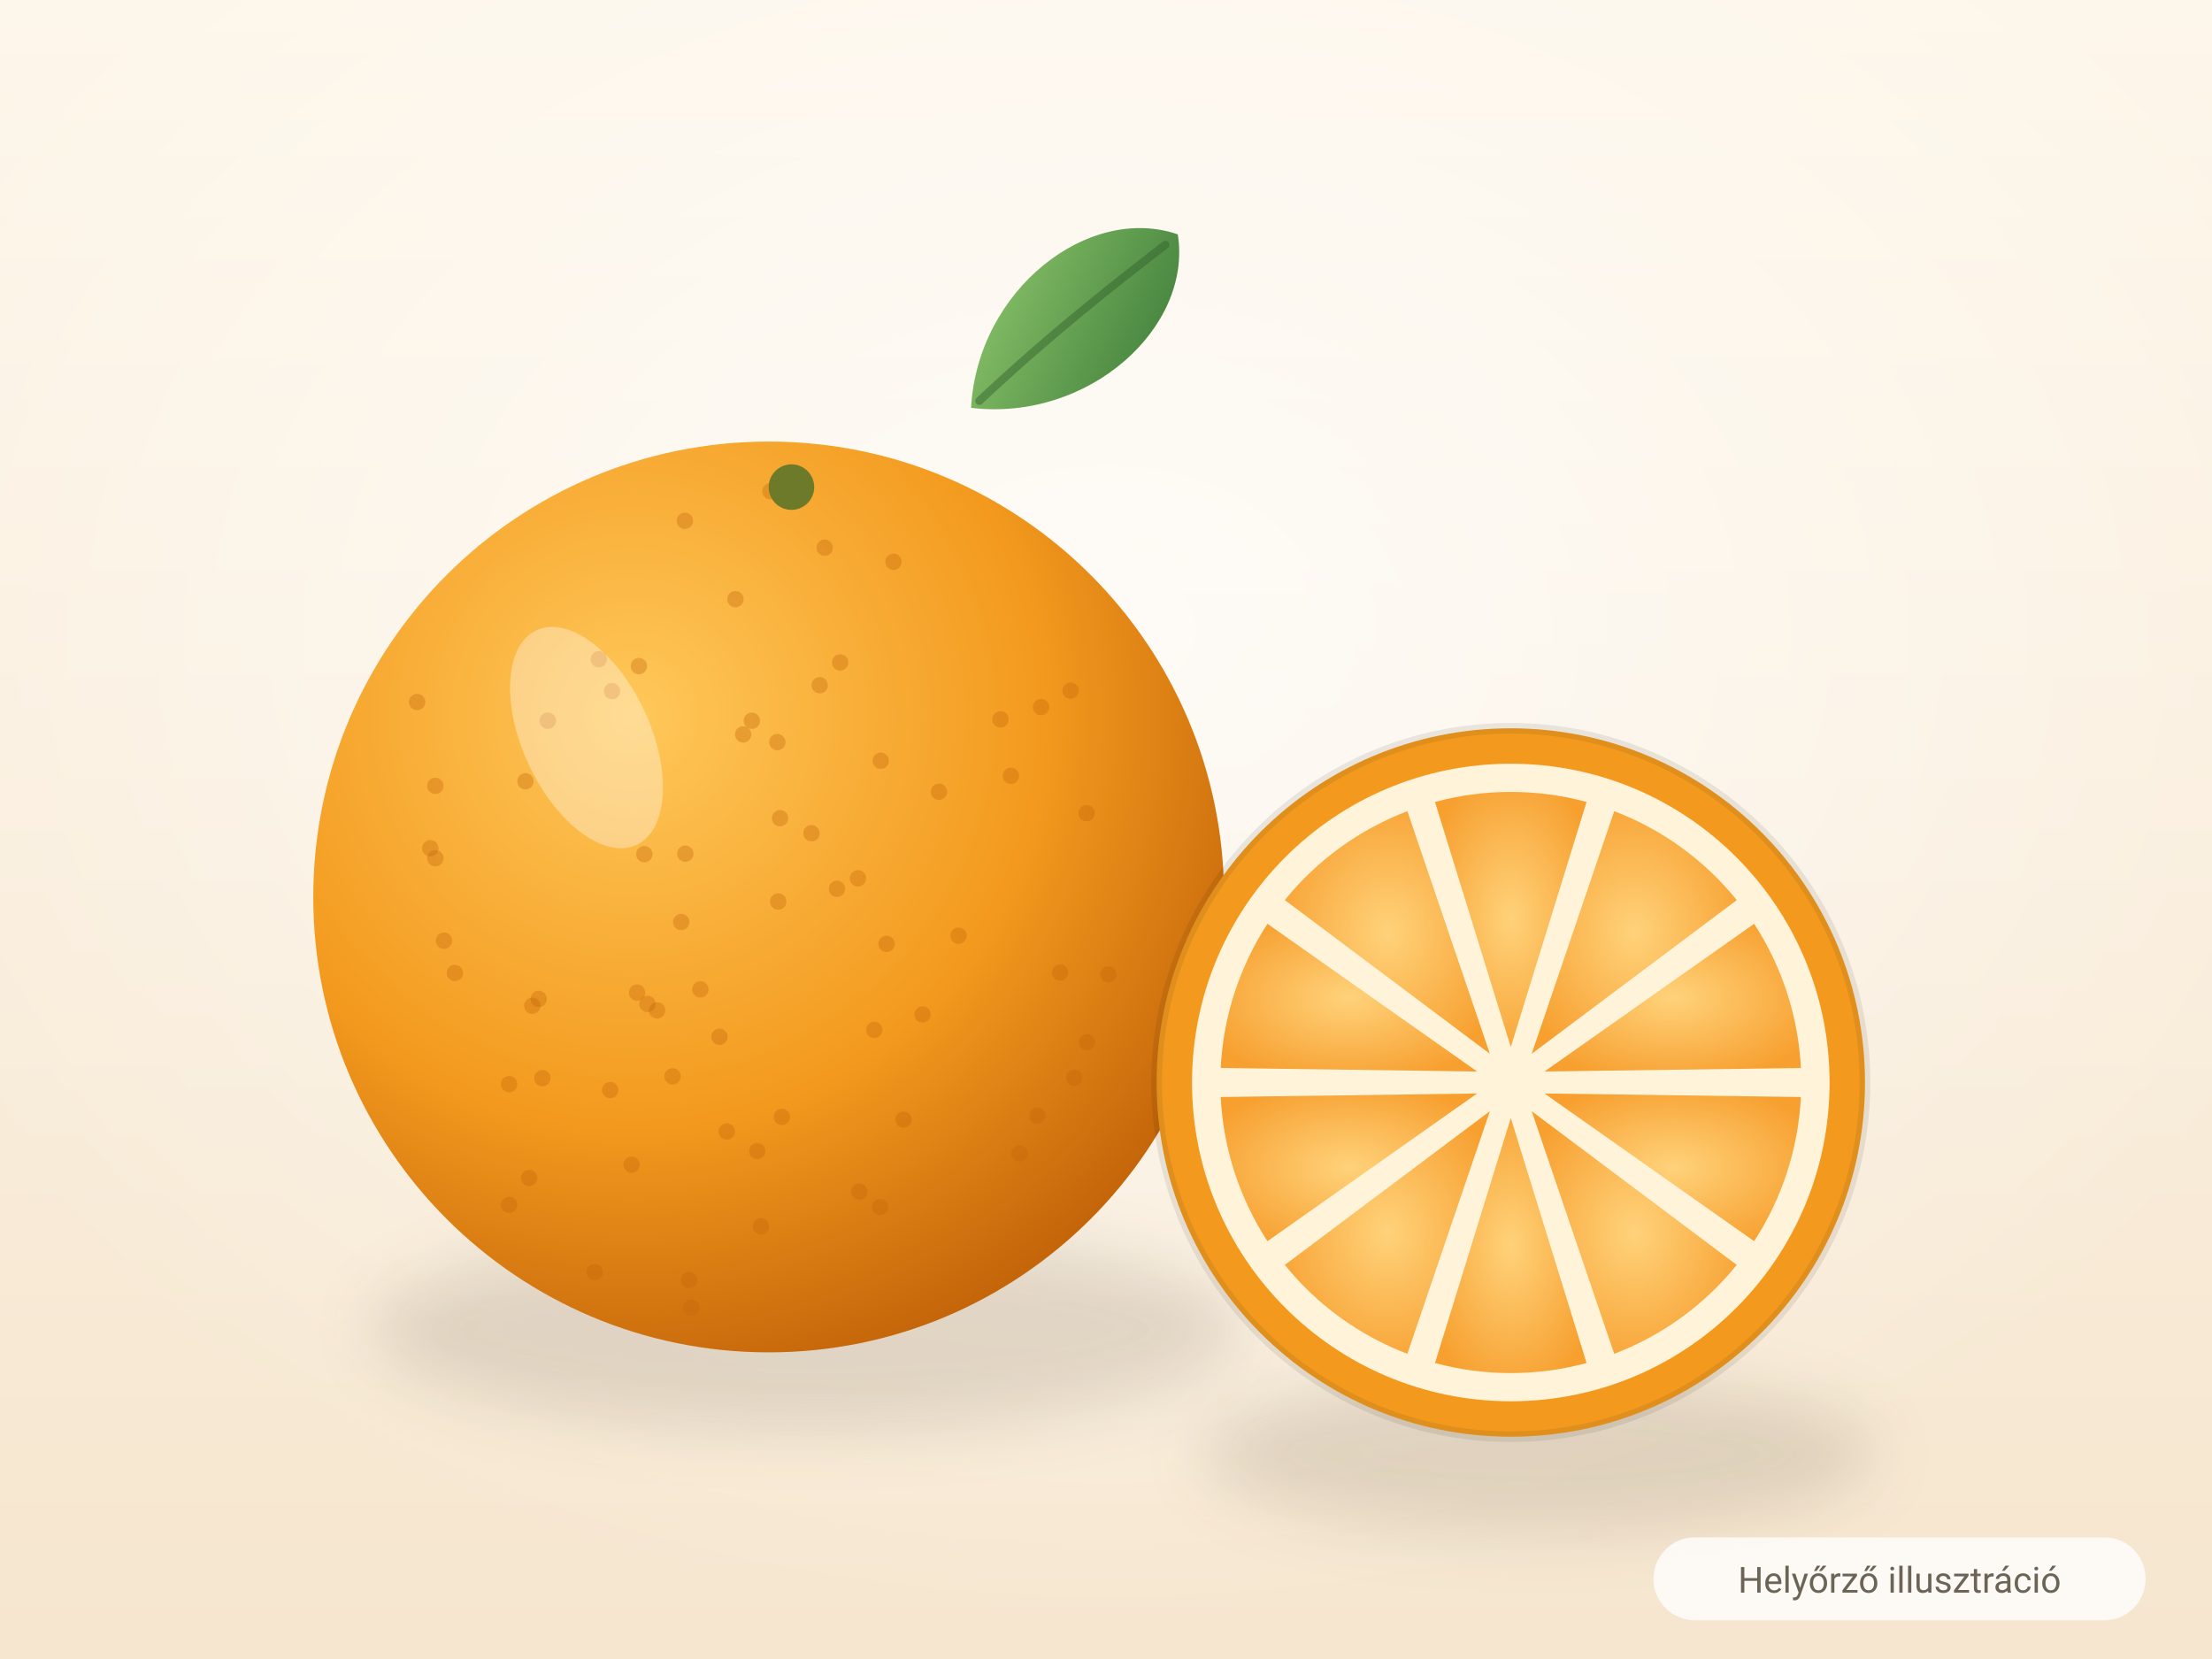
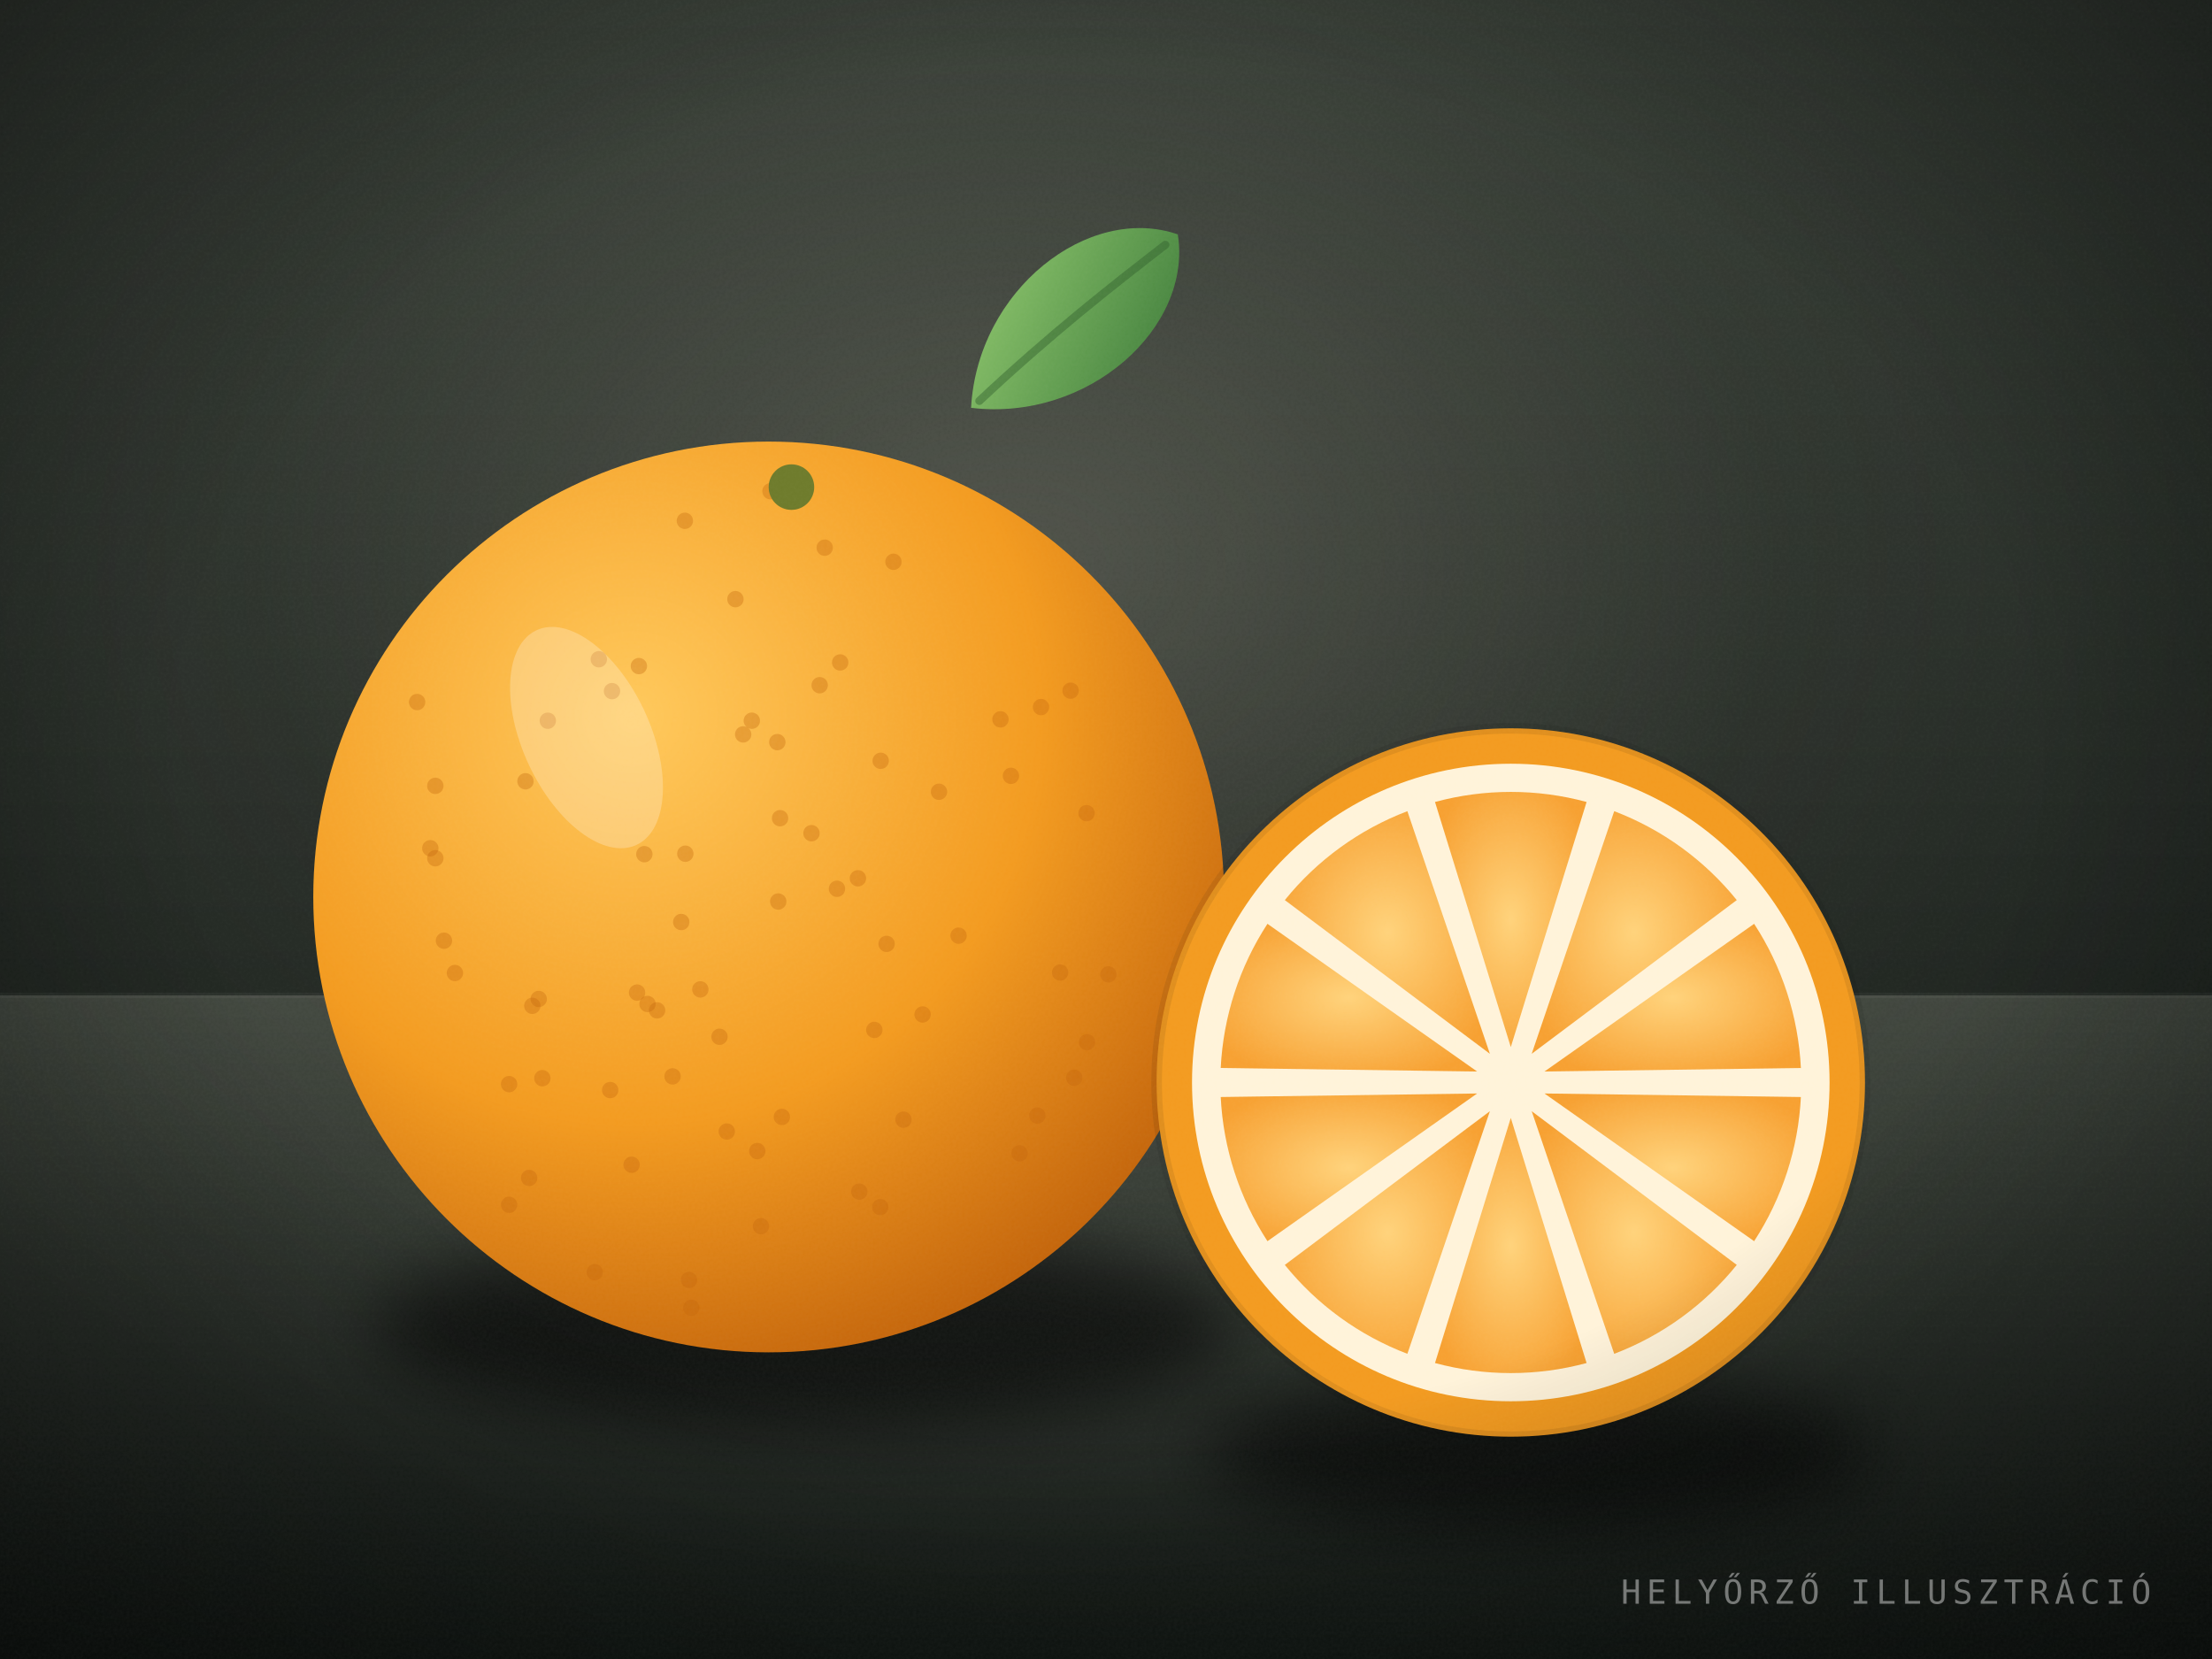
<svg xmlns="http://www.w3.org/2000/svg" viewBox="0 0 800 600" width="800" height="600" role="img">
  <defs>
    <linearGradient id="bg" x1="0" y1="0" x2="0" y2="1">
-       <stop offset="0" stop-color="#FDF6EA" />
-       <stop offset="1" stop-color="#F6E6CF" />
+       <stop offset="0" stop-color="#2d342d" />
+       <stop offset="1" stop-color="#0d120f" />
    </linearGradient>
-     <radialGradient id="glow" cx="50%" cy="38%" r="60%">
-       <stop offset="0" stop-color="#fff" stop-opacity="0.75" />
-       <stop offset="1" stop-color="#fff" stop-opacity="0" />
+     <linearGradient id="floor" x1="0" y1="0" x2="0" y2="1">
+       <stop offset="0" stop-color="#3b4139" />
+       <stop offset="1" stop-color="#101612" />
+     </linearGradient>
+     <radialGradient id="spot" cx="46%" cy="34%" r="62%">
+       <stop offset="0" stop-color="#fff6df" stop-opacity="0.2" />
+       <stop offset="0.55" stop-color="#fff6df" stop-opacity="0.05" />
+       <stop offset="1" stop-color="#fff6df" stop-opacity="0" />
+     </radialGradient>
+     <radialGradient id="vig" cx="50%" cy="45%" r="75%">
+       <stop offset="0.55" stop-color="#000" stop-opacity="0" />
+       <stop offset="1" stop-color="#000" stop-opacity="0.55" />
    </radialGradient>
    <filter id="soft" x="-50%" y="-50%" width="200%" height="200%">
-       <feGaussianBlur stdDeviation="9" />
+       <feGaussianBlur stdDeviation="10" />
+     </filter>
+     <filter id="grain">
+       <feTurbulence type="fractalNoise" baseFrequency="0.9" numOctaves="2" stitchTiles="stitch" />
+       <feColorMatrix values="0 0 0 0 1  0 0 0 0 1  0 0 0 0 1  0 0 0 0.5 0" />
    </filter>
    <radialGradient id="ct1" cx="35%" cy="30%" r="75%">
      <stop offset="0" stop-color="#FFC85A" />
      <stop offset="0.6" stop-color="#F39A1E" />
      <stop offset="1" stop-color="#C4650A" />
    </radialGradient>
    <radialGradient id="ch2" cx="50%" cy="50%" r="60%">
      <stop offset="0" stop-color="#FFD27A" />
      <stop offset="1" stop-color="#F7A030" />
    </radialGradient>
    <linearGradient id="lf3" x1="0" y1="0" x2="1" y2="1">
      <stop offset="0" stop-color="#8CC56B" />
      <stop offset="1" stop-color="#3F7D3A" />
    </linearGradient>
  </defs>
  <rect width="800" height="600" fill="url(#bg)" />
-   <rect width="800" height="600" fill="url(#glow)" />
+   <rect y="360" width="800" height="240" fill="url(#floor)" />
+   <rect y="359" width="800" height="2" fill="#ffffff" opacity="0.04" />
+   <rect width="800" height="600" fill="url(#spot)" />
  <g transform="translate(400 300) scale(1.22) translate(-400 -300)">
-     <ellipse cx="310.8" cy="448.25" rx="128.25" ry="29.7" fill="#3b2f1e" opacity="0.13" filter="url(#soft)" />
+     <ellipse cx="310.8" cy="448.25" rx="128.25" ry="29.7" fill="#000" opacity="0.6" filter="url(#soft)" />
    <g transform="translate(300 320) rotate(0) scale(135)">
      <ellipse rx="1" ry="1" fill="url(#ct1)" />
      <circle cx="0.029" cy="0.483" r="0.018" fill="#C4650A" opacity="0.35" />
      <circle cx="-0.15" cy="0.203" r="0.018" fill="#C4650A" opacity="0.35" />
      <circle cx="-0.184" cy="-0.826" r="0.018" fill="#C4650A" opacity="0.35" />
      <circle cx="0.671" cy="0.397" r="0.018" fill="#C4650A" opacity="0.35" />
      <circle cx="0.338" cy="0.258" r="0.018" fill="#C4650A" opacity="0.35" />
      <circle cx="0.112" cy="-0.465" r="0.018" fill="#C4650A" opacity="0.35" />
      <circle cx="-0.348" cy="0.424" r="0.018" fill="#C4650A" opacity="0.35" />
      <circle cx="-0.732" cy="-0.085" r="0.018" fill="#C4650A" opacity="0.35" />
      <circle cx="-0.497" cy="0.398" r="0.018" fill="#C4650A" opacity="0.35" />
      <circle cx="-0.285" cy="-0.507" r="0.018" fill="#C4650A" opacity="0.35" />
      <circle cx="0.551" cy="0.563" r="0.018" fill="#C4650A" opacity="0.35" />
      <circle cx="0.025" cy="-0.173" r="0.018" fill="#C4650A" opacity="0.35" />
      <circle cx="-0.108" cy="0.307" r="0.018" fill="#C4650A" opacity="0.35" />
      <circle cx="-0.183" cy="-0.095" r="0.018" fill="#C4650A" opacity="0.35" />
      <circle cx="-0.57" cy="0.676" r="0.018" fill="#C4650A" opacity="0.35" />
      <circle cx="0.274" cy="-0.736" r="0.018" fill="#C4650A" opacity="0.35" />
      <circle cx="0.196" cy="-0.041" r="0.018" fill="#C4650A" opacity="0.35" />
      <circle cx="-0.526" cy="0.617" r="0.018" fill="#C4650A" opacity="0.35" />
      <circle cx="0.417" cy="0.085" r="0.018" fill="#C4650A" opacity="0.35" />
      <circle cx="0.246" cy="-0.299" r="0.018" fill="#C4650A" opacity="0.35" />
      <circle cx="-0.175" cy="0.841" r="0.018" fill="#C4650A" opacity="0.35" />
      <circle cx="0.004" cy="-0.891" r="0.018" fill="#C4650A" opacity="0.35" />
      <circle cx="-0.056" cy="-0.357" r="0.018" fill="#C4650A" opacity="0.35" />
      <circle cx="-0.689" cy="0.167" r="0.018" fill="#C4650A" opacity="0.35" />
      <circle cx="-0.534" cy="-0.254" r="0.018" fill="#C4650A" opacity="0.35" />
      <circle cx="-0.017" cy="0.723" r="0.018" fill="#C4650A" opacity="0.35" />
      <circle cx="-0.192" cy="0.055" r="0.018" fill="#C4650A" opacity="0.35" />
      <circle cx="0.019" cy="-0.34" r="0.018" fill="#C4650A" opacity="0.35" />
      <circle cx="0.746" cy="0.17" r="0.018" fill="#C4650A" opacity="0.35" />
      <circle cx="-0.57" cy="0.411" r="0.018" fill="#C4650A" opacity="0.35" />
      <circle cx="-0.17" cy="0.902" r="0.018" fill="#C4650A" opacity="0.35" />
      <circle cx="0.232" cy="0.292" r="0.018" fill="#C4650A" opacity="0.35" />
      <circle cx="0.64" cy="0.166" r="0.018" fill="#C4650A" opacity="0.35" />
      <circle cx="-0.092" cy="0.515" r="0.018" fill="#C4650A" opacity="0.35" />
      <circle cx="-0.073" cy="-0.654" r="0.018" fill="#C4650A" opacity="0.35" />
      <circle cx="0.199" cy="0.647" r="0.018" fill="#C4650A" opacity="0.35" />
      <circle cx="0.245" cy="0.681" r="0.018" fill="#C4650A" opacity="0.35" />
      <circle cx="-0.266" cy="0.235" r="0.018" fill="#C4650A" opacity="0.35" />
      <circle cx="0.699" cy="0.319" r="0.018" fill="#C4650A" opacity="0.35" />
      <circle cx="0.15" cy="-0.018" r="0.018" fill="#C4650A" opacity="0.35" />
      <circle cx="-0.025" cy="0.558" r="0.018" fill="#C4650A" opacity="0.35" />
      <circle cx="0.157" cy="-0.515" r="0.018" fill="#C4650A" opacity="0.35" />
      <circle cx="-0.382" cy="0.824" r="0.018" fill="#C4650A" opacity="0.35" />
      <circle cx="-0.732" cy="-0.244" r="0.018" fill="#C4650A" opacity="0.35" />
      <circle cx="0.094" cy="-0.14" r="0.018" fill="#C4650A" opacity="0.35" />
      <circle cx="-0.344" cy="-0.452" r="0.018" fill="#C4650A" opacity="0.35" />
      <circle cx="0.296" cy="0.489" r="0.018" fill="#C4650A" opacity="0.35" />
      <circle cx="0.509" cy="-0.39" r="0.018" fill="#C4650A" opacity="0.35" />
      <circle cx="0.698" cy="-0.184" r="0.018" fill="#C4650A" opacity="0.35" />
      <circle cx="0.374" cy="-0.231" r="0.018" fill="#C4650A" opacity="0.35" />
      <circle cx="-0.485" cy="-0.387" r="0.018" fill="#C4650A" opacity="0.35" />
      <circle cx="0.59" cy="0.48" r="0.018" fill="#C4650A" opacity="0.35" />
      <circle cx="-0.211" cy="0.394" r="0.018" fill="#C4650A" opacity="0.35" />
      <circle cx="-0.743" cy="-0.107" r="0.018" fill="#C4650A" opacity="0.35" />
      <circle cx="-0.713" cy="0.096" r="0.018" fill="#C4650A" opacity="0.35" />
      <circle cx="0.598" cy="-0.417" r="0.018" fill="#C4650A" opacity="0.35" />
      <circle cx="-0.273" cy="-0.094" r="0.018" fill="#C4650A" opacity="0.35" />
      <circle cx="0.123" cy="-0.767" r="0.018" fill="#C4650A" opacity="0.35" />
      <circle cx="-0.037" cy="-0.387" r="0.018" fill="#C4650A" opacity="0.35" />
      <circle cx="-0.505" cy="0.224" r="0.018" fill="#C4650A" opacity="0.35" />
      <circle cx="0.021" cy="0.01" r="0.018" fill="#C4650A" opacity="0.35" />
      <circle cx="0.259" cy="0.103" r="0.018" fill="#C4650A" opacity="0.35" />
      <circle cx="-0.772" cy="-0.428" r="0.018" fill="#C4650A" opacity="0.35" />
      <circle cx="-0.519" cy="0.239" r="0.018" fill="#C4650A" opacity="0.35" />
      <circle cx="0.532" cy="-0.266" r="0.018" fill="#C4650A" opacity="0.35" />
      <circle cx="0.663" cy="-0.453" r="0.018" fill="#C4650A" opacity="0.35" />
      <circle cx="-0.289" cy="0.21" r="0.018" fill="#C4650A" opacity="0.35" />
      <circle cx="-0.373" cy="-0.522" r="0.018" fill="#C4650A" opacity="0.35" />
      <circle cx="-0.245" cy="0.249" r="0.018" fill="#C4650A" opacity="0.35" />
      <circle cx="-0.301" cy="0.588" r="0.018" fill="#C4650A" opacity="0.35" />
      <circle cx="0.05" cy="-0.9" r="0.05" fill="#6d7a2a" />
-       <ellipse cx="-0.4" cy="-0.35" rx="0.14" ry="0.26" transform="rotate(-25 -0.4 -0.35)" fill="#fff" opacity="0.35" />
+       <ellipse cx="-0.4" cy="-0.35" rx="0.14" ry="0.26" transform="rotate(-25 -0.4 -0.35)" fill="#fff" opacity="0.245" />
    </g>
-     <ellipse cx="528.4" cy="485" rx="99.75" ry="23.1" fill="#3b2f1e" opacity="0.13" filter="url(#soft)" />
+     <ellipse cx="528.4" cy="485" rx="99.75" ry="23.1" fill="#000" opacity="0.6" filter="url(#soft)" />
    <g transform="translate(520 375) rotate(0) scale(105)">
      <circle r="1" fill="#F39A1E" />
      <circle r="0.9" fill="#FFF3D9" />
      <path d="M0.095 0.031 L0.819 0.041 A0.82 0.82 0 0 1 0.687 0.448Z" fill="url(#ch2)" />
      <path d="M0.059 0.081 L0.638 0.515 A0.82 0.82 0 0 1 0.292 0.766Z" fill="url(#ch2)" />
      <path d="M0 0.1 L0.214 0.792 A0.82 0.82 0 0 1 -0.214 0.792Z" fill="url(#ch2)" />
      <path d="M-0.059 0.081 L-0.292 0.766 A0.82 0.82 0 0 1 -0.638 0.515Z" fill="url(#ch2)" />
      <path d="M-0.095 0.031 L-0.687 0.448 A0.82 0.82 0 0 1 -0.819 0.041Z" fill="url(#ch2)" />
      <path d="M-0.095 -0.031 L-0.819 -0.041 A0.82 0.82 0 0 1 -0.687 -0.448Z" fill="url(#ch2)" />
      <path d="M-0.059 -0.081 L-0.638 -0.515 A0.82 0.82 0 0 1 -0.292 -0.766Z" fill="url(#ch2)" />
      <path d="M0 -0.1 L-0.214 -0.792 A0.82 0.82 0 0 1 0.214 -0.792Z" fill="url(#ch2)" />
      <path d="M0.059 -0.081 L0.292 -0.766 A0.82 0.82 0 0 1 0.638 -0.515Z" fill="url(#ch2)" />
      <path d="M0.095 -0.031 L0.687 -0.448 A0.82 0.82 0 0 1 0.819 -0.041Z" fill="url(#ch2)" />
      <circle r="0.07" fill="#FFF3D9" />
      <circle r="1" fill="none" stroke="#000" stroke-opacity="0.08" stroke-width="0.03" />
    </g>
    <g transform="translate(360 175) rotate(-40) scale(80)">
      <path d="M0 0 C0.3 -0.32 0.82 -0.3 1 0 C0.82 0.3 0.3 0.32 0 0Z" fill="url(#lf3)" />
      <path d="M0.04 0 C0.4 -0.02 0.7 -0.01 0.94 0" stroke="#2f5f2c" stroke-opacity="0.45" stroke-width="0.03" fill="none" stroke-linecap="round" />
    </g>
  </g>
-   <g transform="translate(776 578)">
-     <rect x="-178" y="-22" width="178" height="30" rx="15" fill="#fff" opacity="0.8" />
-     <text x="-89" y="-2" text-anchor="middle" font-family="system-ui, -apple-system, Segoe UI, Roboto, sans-serif" font-size="13" fill="#6b6457">Helyőrző illusztráció</text>
-   </g>
+   <rect width="800" height="600" fill="url(#vig)" />
+   <rect width="800" height="600" filter="url(#grain)" opacity="0.07" />
+   <text x="778" y="580" text-anchor="end" font-family="ui-monospace, SFMono-Regular, Menlo, monospace" font-size="12" letter-spacing="2" fill="#ffffff" fill-opacity="0.42">HELYŐRZŐ ILLUSZTRÁCIÓ</text>
</svg>
